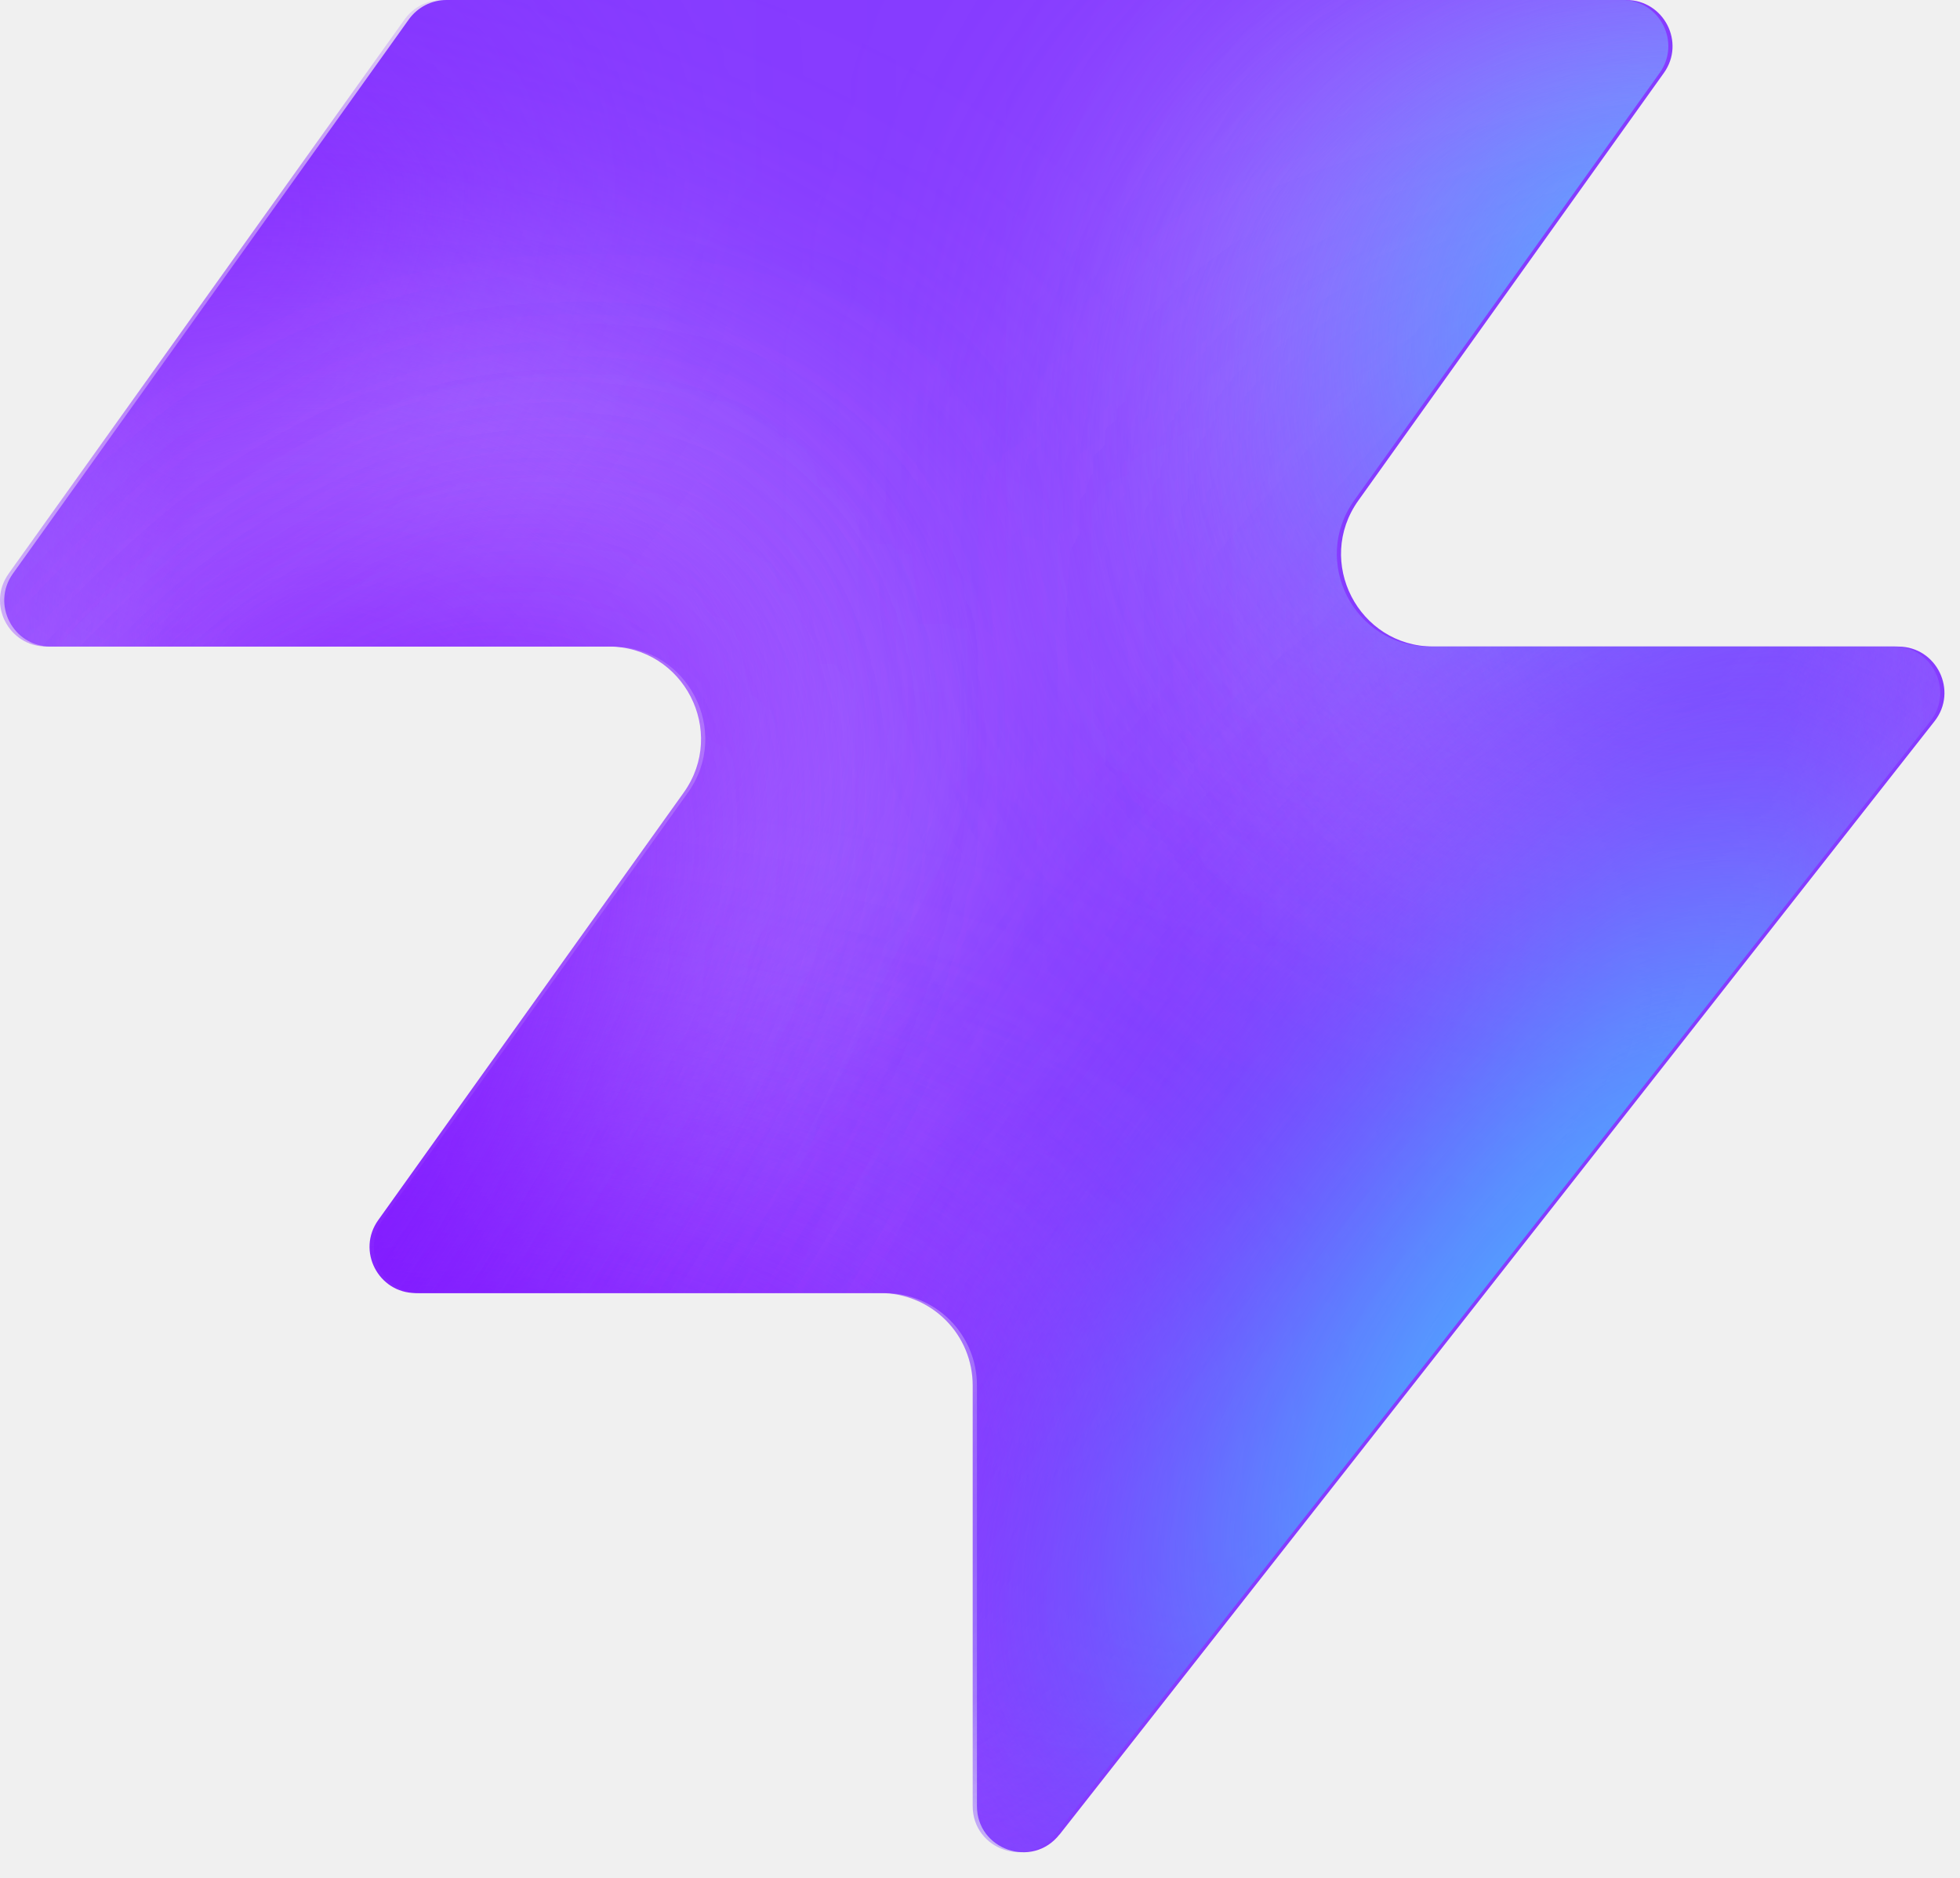
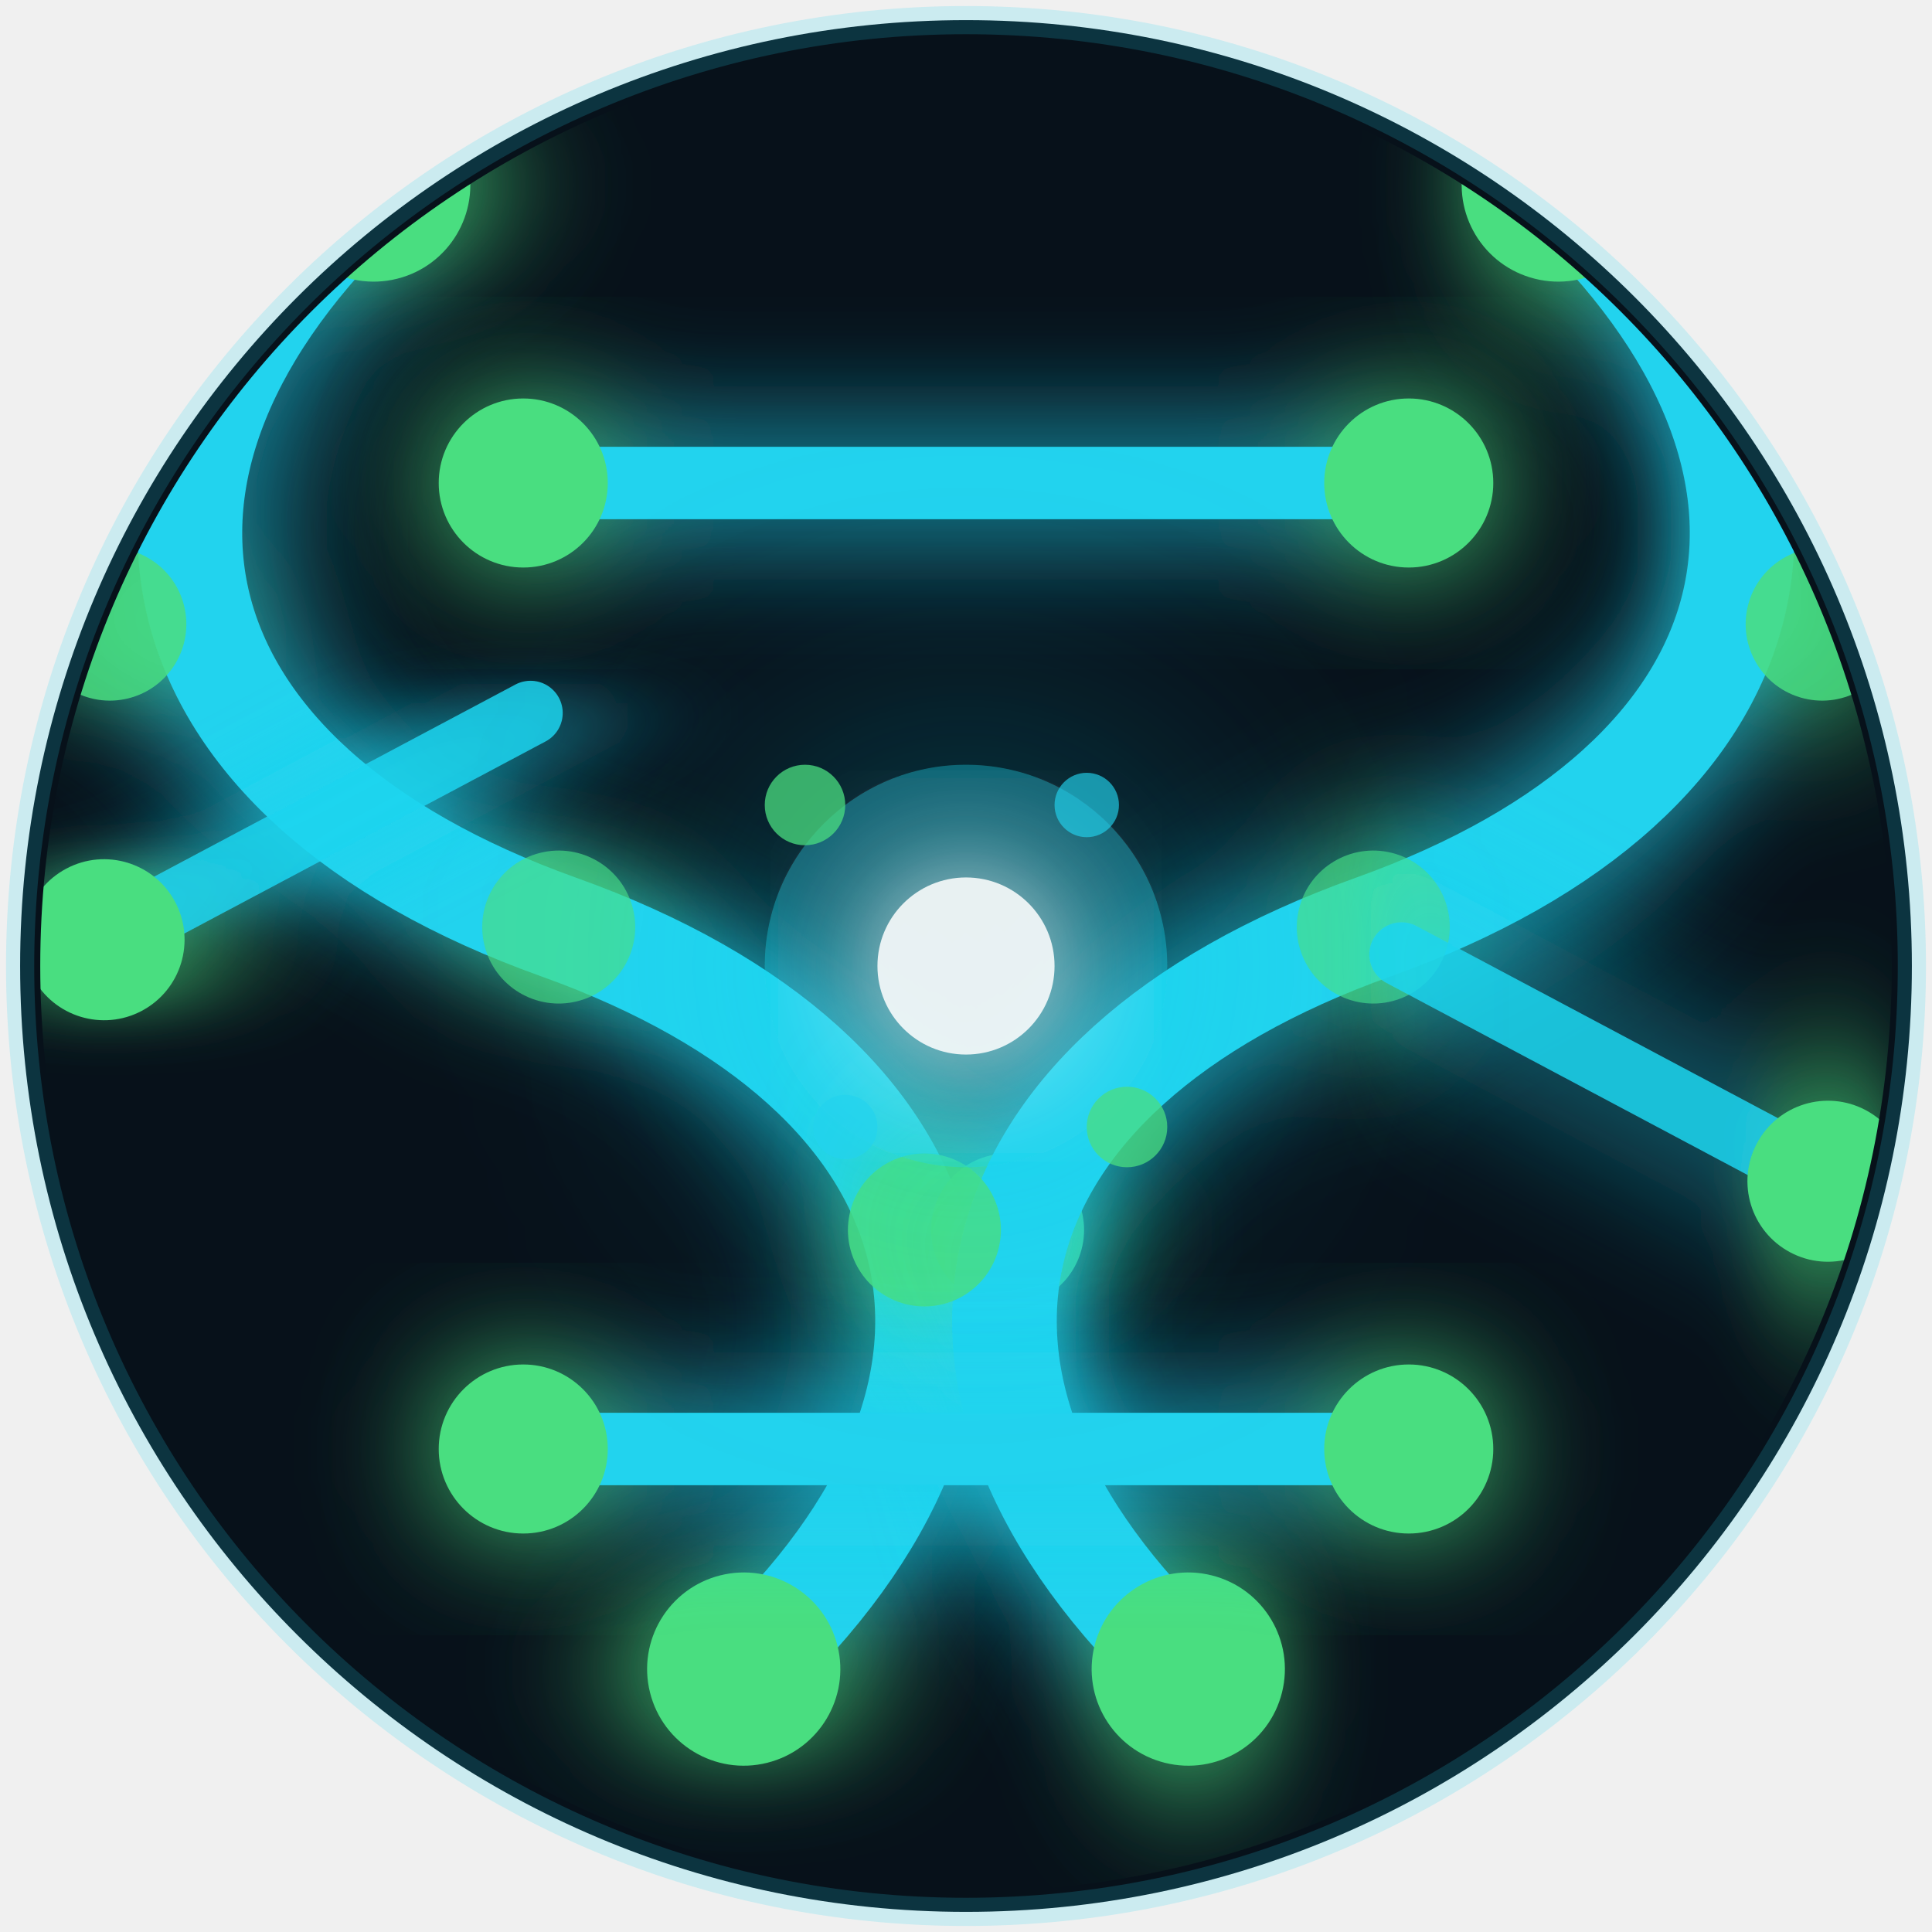
- <svg xmlns="http://www.w3.org/2000/svg" width="48" height="46" fill="none" viewBox="0 0 48 46">
-   <path fill="#863bff" d="M25.946 44.938c-.664.845-2.021.375-2.021-.698V33.937a2.26 2.26 0 0 0-2.262-2.262H10.287c-.92 0-1.456-1.04-.92-1.788l7.48-10.471c1.07-1.497 0-3.578-1.842-3.578H1.237c-.92 0-1.456-1.04-.92-1.788L10.013.474c.214-.297.556-.474.92-.474h28.894c.92 0 1.456 1.04.92 1.788l-7.48 10.471c-1.07 1.498 0 3.579 1.842 3.579h11.377c.943 0 1.473 1.088.89 1.83L25.947 44.94z" style="fill:#863bff;fill:color(display-p3 .525 .23 1);fill-opacity:1" />
-   <mask id="a" width="48" height="46" x="0" y="0" maskUnits="userSpaceOnUse" style="mask-type:alpha">
-     <path fill="#000" d="M25.842 44.938c-.664.844-2.021.375-2.021-.698V33.937a2.26 2.26 0 0 0-2.262-2.262H10.183c-.92 0-1.456-1.04-.92-1.788l7.48-10.471c1.07-1.498 0-3.579-1.842-3.579H1.133c-.92 0-1.456-1.04-.92-1.787L9.91.473c.214-.297.556-.474.92-.474h28.894c.92 0 1.456 1.04.92 1.788l-7.48 10.471c-1.07 1.498 0 3.578 1.842 3.578h11.377c.943 0 1.473 1.088.89 1.832L25.843 44.94z" style="fill:#000;fill-opacity:1" />
-   </mask>
-   <g mask="url(#a)">
-     <g filter="url(#b)">
-       <ellipse cx="5.508" cy="14.704" fill="#ede6ff" rx="5.508" ry="14.704" style="fill:#ede6ff;fill:color(display-p3 .927 .903 1);fill-opacity:1" transform="matrix(.00324 1 1 -.00324 -4.47 31.516)" />
-     </g>
-     <g filter="url(#c)">
-       <ellipse cx="10.399" cy="29.851" fill="#ede6ff" rx="10.399" ry="29.851" style="fill:#ede6ff;fill:color(display-p3 .927 .903 1);fill-opacity:1" transform="matrix(.00324 1 1 -.00324 -39.328 7.883)" />
-     </g>
-     <g filter="url(#d)">
-       <ellipse cx="5.508" cy="30.487" fill="#7e14ff" rx="5.508" ry="30.487" style="fill:#7e14ff;fill:color(display-p3 .492 .077 1);fill-opacity:1" transform="rotate(89.814 -25.913 -14.639)scale(1 -1)" />
-     </g>
-     <g filter="url(#e)">
-       <ellipse cx="5.508" cy="30.599" fill="#7e14ff" rx="5.508" ry="30.599" style="fill:#7e14ff;fill:color(display-p3 .492 .077 1);fill-opacity:1" transform="rotate(89.814 -32.644 -3.334)scale(1 -1)" />
-     </g>
-     <g filter="url(#f)">
-       <ellipse cx="5.508" cy="30.599" fill="#7e14ff" rx="5.508" ry="30.599" style="fill:#7e14ff;fill:color(display-p3 .492 .077 1);fill-opacity:1" transform="matrix(.00324 1 1 -.00324 -34.34 30.47)" />
-     </g>
-     <g filter="url(#g)">
-       <ellipse cx="14.072" cy="22.078" fill="#ede6ff" rx="14.072" ry="22.078" style="fill:#ede6ff;fill:color(display-p3 .927 .903 1);fill-opacity:1" transform="rotate(93.35 24.506 48.493)scale(-1 1)" />
-     </g>
-     <g filter="url(#h)">
-       <ellipse cx="3.47" cy="21.501" fill="#7e14ff" rx="3.47" ry="21.501" style="fill:#7e14ff;fill:color(display-p3 .492 .077 1);fill-opacity:1" transform="rotate(89.009 28.708 47.59)scale(-1 1)" />
-     </g>
-     <g filter="url(#i)">
-       <ellipse cx="3.47" cy="21.501" fill="#7e14ff" rx="3.47" ry="21.501" style="fill:#7e14ff;fill:color(display-p3 .492 .077 1);fill-opacity:1" transform="rotate(89.009 28.708 47.59)scale(-1 1)" />
-     </g>
-     <g filter="url(#j)">
-       <ellipse cx=".387" cy="8.972" fill="#7e14ff" rx="4.407" ry="29.108" style="fill:#7e14ff;fill:color(display-p3 .492 .077 1);fill-opacity:1" transform="rotate(39.51 .387 8.972)" />
-     </g>
-     <g filter="url(#k)">
-       <ellipse cx="47.523" cy="-6.092" fill="#7e14ff" rx="4.407" ry="29.108" style="fill:#7e14ff;fill:color(display-p3 .492 .077 1);fill-opacity:1" transform="rotate(37.892 47.523 -6.092)" />
-     </g>
-     <g filter="url(#l)">
-       <ellipse cx="41.412" cy="6.333" fill="#47bfff" rx="5.971" ry="9.665" style="fill:#47bfff;fill:color(display-p3 .28 .748 1);fill-opacity:1" transform="rotate(37.892 41.412 6.333)" />
-     </g>
-     <g filter="url(#m)">
-       <ellipse cx="-1.879" cy="38.332" fill="#7e14ff" rx="4.407" ry="29.108" style="fill:#7e14ff;fill:color(display-p3 .492 .077 1);fill-opacity:1" transform="rotate(37.892 -1.88 38.332)" />
-     </g>
-     <g filter="url(#n)">
-       <ellipse cx="-1.879" cy="38.332" fill="#7e14ff" rx="4.407" ry="29.108" style="fill:#7e14ff;fill:color(display-p3 .492 .077 1);fill-opacity:1" transform="rotate(37.892 -1.88 38.332)" />
-     </g>
-     <g filter="url(#o)">
-       <ellipse cx="35.651" cy="29.907" fill="#7e14ff" rx="4.407" ry="29.108" style="fill:#7e14ff;fill:color(display-p3 .492 .077 1);fill-opacity:1" transform="rotate(37.892 35.651 29.907)" />
-     </g>
-     <g filter="url(#p)">
-       <ellipse cx="38.418" cy="32.4" fill="#47bfff" rx="5.971" ry="15.297" style="fill:#47bfff;fill:color(display-p3 .28 .748 1);fill-opacity:1" transform="rotate(37.892 38.418 32.4)" />
-     </g>
-   </g>
+ <svg xmlns="http://www.w3.org/2000/svg" viewBox="0 0 48 48" width="48" height="48" fill="none">
  <defs>
-     <filter id="b" width="60.045" height="41.654" x="-19.77" y="16.149" color-interpolation-filters="sRGB" filterUnits="userSpaceOnUse">
-       <feFlood flood-opacity="0" result="BackgroundImageFix" />
-       <feBlend in="SourceGraphic" in2="BackgroundImageFix" result="shape" />
-       <feGaussianBlur result="effect1_foregroundBlur_2002_17158" stdDeviation="7.659" />
+     <clipPath id="circ">
+       <circle cx="24" cy="24" r="23" />
+     </clipPath>
+     <filter id="g" x="-60%" y="-60%" width="220%" height="220%">
+       <feGaussianBlur stdDeviation="1.6" result="b" />
+       <feComposite in="SourceGraphic" in2="b" operator="over" />
    </filter>
-     <filter id="c" width="90.34" height="51.437" x="-54.613" y="-7.533" color-interpolation-filters="sRGB" filterUnits="userSpaceOnUse">
-       <feFlood flood-opacity="0" result="BackgroundImageFix" />
-       <feBlend in="SourceGraphic" in2="BackgroundImageFix" result="shape" />
-       <feGaussianBlur result="effect1_foregroundBlur_2002_17158" stdDeviation="7.659" />
-     </filter>
-     <filter id="d" width="79.355" height="29.4" x="-49.64" y="2.03" color-interpolation-filters="sRGB" filterUnits="userSpaceOnUse">
-       <feFlood flood-opacity="0" result="BackgroundImageFix" />
-       <feBlend in="SourceGraphic" in2="BackgroundImageFix" result="shape" />
-       <feGaussianBlur result="effect1_foregroundBlur_2002_17158" stdDeviation="4.596" />
-     </filter>
-     <filter id="e" width="79.579" height="29.4" x="-45.045" y="20.029" color-interpolation-filters="sRGB" filterUnits="userSpaceOnUse">
-       <feFlood flood-opacity="0" result="BackgroundImageFix" />
-       <feBlend in="SourceGraphic" in2="BackgroundImageFix" result="shape" />
-       <feGaussianBlur result="effect1_foregroundBlur_2002_17158" stdDeviation="4.596" />
-     </filter>
-     <filter id="f" width="79.579" height="29.4" x="-43.513" y="21.178" color-interpolation-filters="sRGB" filterUnits="userSpaceOnUse">
-       <feFlood flood-opacity="0" result="BackgroundImageFix" />
-       <feBlend in="SourceGraphic" in2="BackgroundImageFix" result="shape" />
-       <feGaussianBlur result="effect1_foregroundBlur_2002_17158" stdDeviation="4.596" />
-     </filter>
-     <filter id="g" width="74.749" height="58.852" x="15.756" y="-17.901" color-interpolation-filters="sRGB" filterUnits="userSpaceOnUse">
-       <feFlood flood-opacity="0" result="BackgroundImageFix" />
-       <feBlend in="SourceGraphic" in2="BackgroundImageFix" result="shape" />
-       <feGaussianBlur result="effect1_foregroundBlur_2002_17158" stdDeviation="7.659" />
-     </filter>
-     <filter id="h" width="61.377" height="25.362" x="23.548" y="2.284" color-interpolation-filters="sRGB" filterUnits="userSpaceOnUse">
-       <feFlood flood-opacity="0" result="BackgroundImageFix" />
-       <feBlend in="SourceGraphic" in2="BackgroundImageFix" result="shape" />
-       <feGaussianBlur result="effect1_foregroundBlur_2002_17158" stdDeviation="4.596" />
-     </filter>
-     <filter id="i" width="61.377" height="25.362" x="23.548" y="2.284" color-interpolation-filters="sRGB" filterUnits="userSpaceOnUse">
-       <feFlood flood-opacity="0" result="BackgroundImageFix" />
-       <feBlend in="SourceGraphic" in2="BackgroundImageFix" result="shape" />
-       <feGaussianBlur result="effect1_foregroundBlur_2002_17158" stdDeviation="4.596" />
-     </filter>
-     <filter id="j" width="56.045" height="63.649" x="-27.636" y="-22.853" color-interpolation-filters="sRGB" filterUnits="userSpaceOnUse">
-       <feFlood flood-opacity="0" result="BackgroundImageFix" />
-       <feBlend in="SourceGraphic" in2="BackgroundImageFix" result="shape" />
-       <feGaussianBlur result="effect1_foregroundBlur_2002_17158" stdDeviation="4.596" />
-     </filter>
-     <filter id="k" width="54.814" height="64.646" x="20.116" y="-38.415" color-interpolation-filters="sRGB" filterUnits="userSpaceOnUse">
-       <feFlood flood-opacity="0" result="BackgroundImageFix" />
-       <feBlend in="SourceGraphic" in2="BackgroundImageFix" result="shape" />
-       <feGaussianBlur result="effect1_foregroundBlur_2002_17158" stdDeviation="4.596" />
-     </filter>
-     <filter id="l" width="33.541" height="35.313" x="24.641" y="-11.323" color-interpolation-filters="sRGB" filterUnits="userSpaceOnUse">
-       <feFlood flood-opacity="0" result="BackgroundImageFix" />
-       <feBlend in="SourceGraphic" in2="BackgroundImageFix" result="shape" />
-       <feGaussianBlur result="effect1_foregroundBlur_2002_17158" stdDeviation="4.596" />
-     </filter>
-     <filter id="m" width="54.814" height="64.646" x="-29.286" y="6.009" color-interpolation-filters="sRGB" filterUnits="userSpaceOnUse">
-       <feFlood flood-opacity="0" result="BackgroundImageFix" />
-       <feBlend in="SourceGraphic" in2="BackgroundImageFix" result="shape" />
-       <feGaussianBlur result="effect1_foregroundBlur_2002_17158" stdDeviation="4.596" />
-     </filter>
-     <filter id="n" width="54.814" height="64.646" x="-29.286" y="6.009" color-interpolation-filters="sRGB" filterUnits="userSpaceOnUse">
-       <feFlood flood-opacity="0" result="BackgroundImageFix" />
-       <feBlend in="SourceGraphic" in2="BackgroundImageFix" result="shape" />
-       <feGaussianBlur result="effect1_foregroundBlur_2002_17158" stdDeviation="4.596" />
-     </filter>
-     <filter id="o" width="54.814" height="64.646" x="8.244" y="-2.416" color-interpolation-filters="sRGB" filterUnits="userSpaceOnUse">
-       <feFlood flood-opacity="0" result="BackgroundImageFix" />
-       <feBlend in="SourceGraphic" in2="BackgroundImageFix" result="shape" />
-       <feGaussianBlur result="effect1_foregroundBlur_2002_17158" stdDeviation="4.596" />
-     </filter>
-     <filter id="p" width="39.409" height="43.623" x="18.713" y="10.588" color-interpolation-filters="sRGB" filterUnits="userSpaceOnUse">
-       <feFlood flood-opacity="0" result="BackgroundImageFix" />
-       <feBlend in="SourceGraphic" in2="BackgroundImageFix" result="shape" />
-       <feGaussianBlur result="effect1_foregroundBlur_2002_17158" stdDeviation="4.596" />
+     <filter id="bg" x="-100%" y="-100%" width="300%" height="300%">
+       <feGaussianBlur stdDeviation="4" result="b" />
+       <feComposite in="SourceGraphic" in2="b" operator="over" />
    </filter>
  </defs>
+   <circle cx="24" cy="24" r="23.5" fill="#07111a" />
+   <circle cx="24" cy="24" r="23.5" stroke="rgba(34,211,238,0.18)" stroke-width="0.7" />
+   <g clip-path="url(#circ)">
+     <g filter="url(#g)" transform="translate(-4,0) rotate(-14,14,24)">
+       <path d="M18,5 C9,10 9,18 18,24 C27,30 27,38 18,43" stroke="#22d3ee" stroke-width="2.6" stroke-linecap="round" />
+       <circle cx="18" cy="5" r="2.4" fill="#4ade80" />
+       <circle cx="9" cy="14" r="1.9" fill="#4ade80" opacity="0.85" />
+       <circle cx="18" cy="24" r="1.9" fill="#4ade80" opacity="0.65" />
+       <circle cx="27" cy="34" r="1.9" fill="#4ade80" opacity="0.85" />
+       <circle cx="18" cy="43" r="2.4" fill="#4ade80" />
+     </g>
+     <g filter="url(#g)" transform="translate(4,0) rotate(14,34,24)">
+       <path d="M30,5 C39,10 39,18 30,24 C21,30 21,38 30,43" stroke="#22d3ee" stroke-width="2.6" stroke-linecap="round" />
+       <circle cx="30" cy="5" r="2.4" fill="#4ade80" />
+       <circle cx="39" cy="14" r="1.9" fill="#4ade80" opacity="0.85" />
+       <circle cx="30" cy="24" r="1.9" fill="#4ade80" opacity="0.65" />
+       <circle cx="21" cy="34" r="1.9" fill="#4ade80" opacity="0.85" />
+       <circle cx="30" cy="43" r="2.4" fill="#4ade80" />
+     </g>
+     <g filter="url(#g)" transform="translate(0,-2)">
+       <line x1="13" y1="14" x2="35" y2="14" stroke="#22d3ee" stroke-width="1.8" stroke-linecap="round" />
+       <circle cx="13" cy="14" r="2.1" fill="#4ade80" />
+       <circle cx="35" cy="14" r="2.1" fill="#4ade80" />
+     </g>
+     <g filter="url(#g)" transform="translate(0,2)">
+       <line x1="13" y1="34" x2="35" y2="34" stroke="#22d3ee" stroke-width="1.8" stroke-linecap="round" />
+       <circle cx="13" cy="34" r="2.1" fill="#4ade80" />
+       <circle cx="35" cy="34" r="2.1" fill="#4ade80" />
+     </g>
+     <g filter="url(#g)" transform="translate(-7,-3) rotate(-28,14,24)">
+       <line x1="9" y1="24" x2="21" y2="24" stroke="#22d3ee" stroke-width="1.6" stroke-linecap="round" opacity="0.85" />
+       <circle cx="9" cy="24" r="2" fill="#4ade80" />
+     </g>
+     <g filter="url(#g)" transform="translate(7,3) rotate(28,34,24)">
+       <line x1="27" y1="24" x2="39" y2="24" stroke="#22d3ee" stroke-width="1.6" stroke-linecap="round" opacity="0.85" />
+       <circle cx="39" cy="24" r="2" fill="#4ade80" />
+     </g>
+     <circle cx="24" cy="24" r="5" fill="rgba(34,211,238,0.35)" filter="url(#bg)" />
+     <circle cx="24" cy="24" r="2.2" fill="white" opacity="0.9" filter="url(#g)" />
+     <circle cx="20" cy="20" r="1" fill="#4ade80" opacity="0.75" />
+     <circle cx="28" cy="28" r="1" fill="#4ade80" opacity="0.75" />
+     <circle cx="27" cy="20" r="0.8" fill="#22d3ee" opacity="0.65" />
+     <circle cx="21" cy="28" r="0.8" fill="#22d3ee" opacity="0.65" />
+   </g>
</svg>
